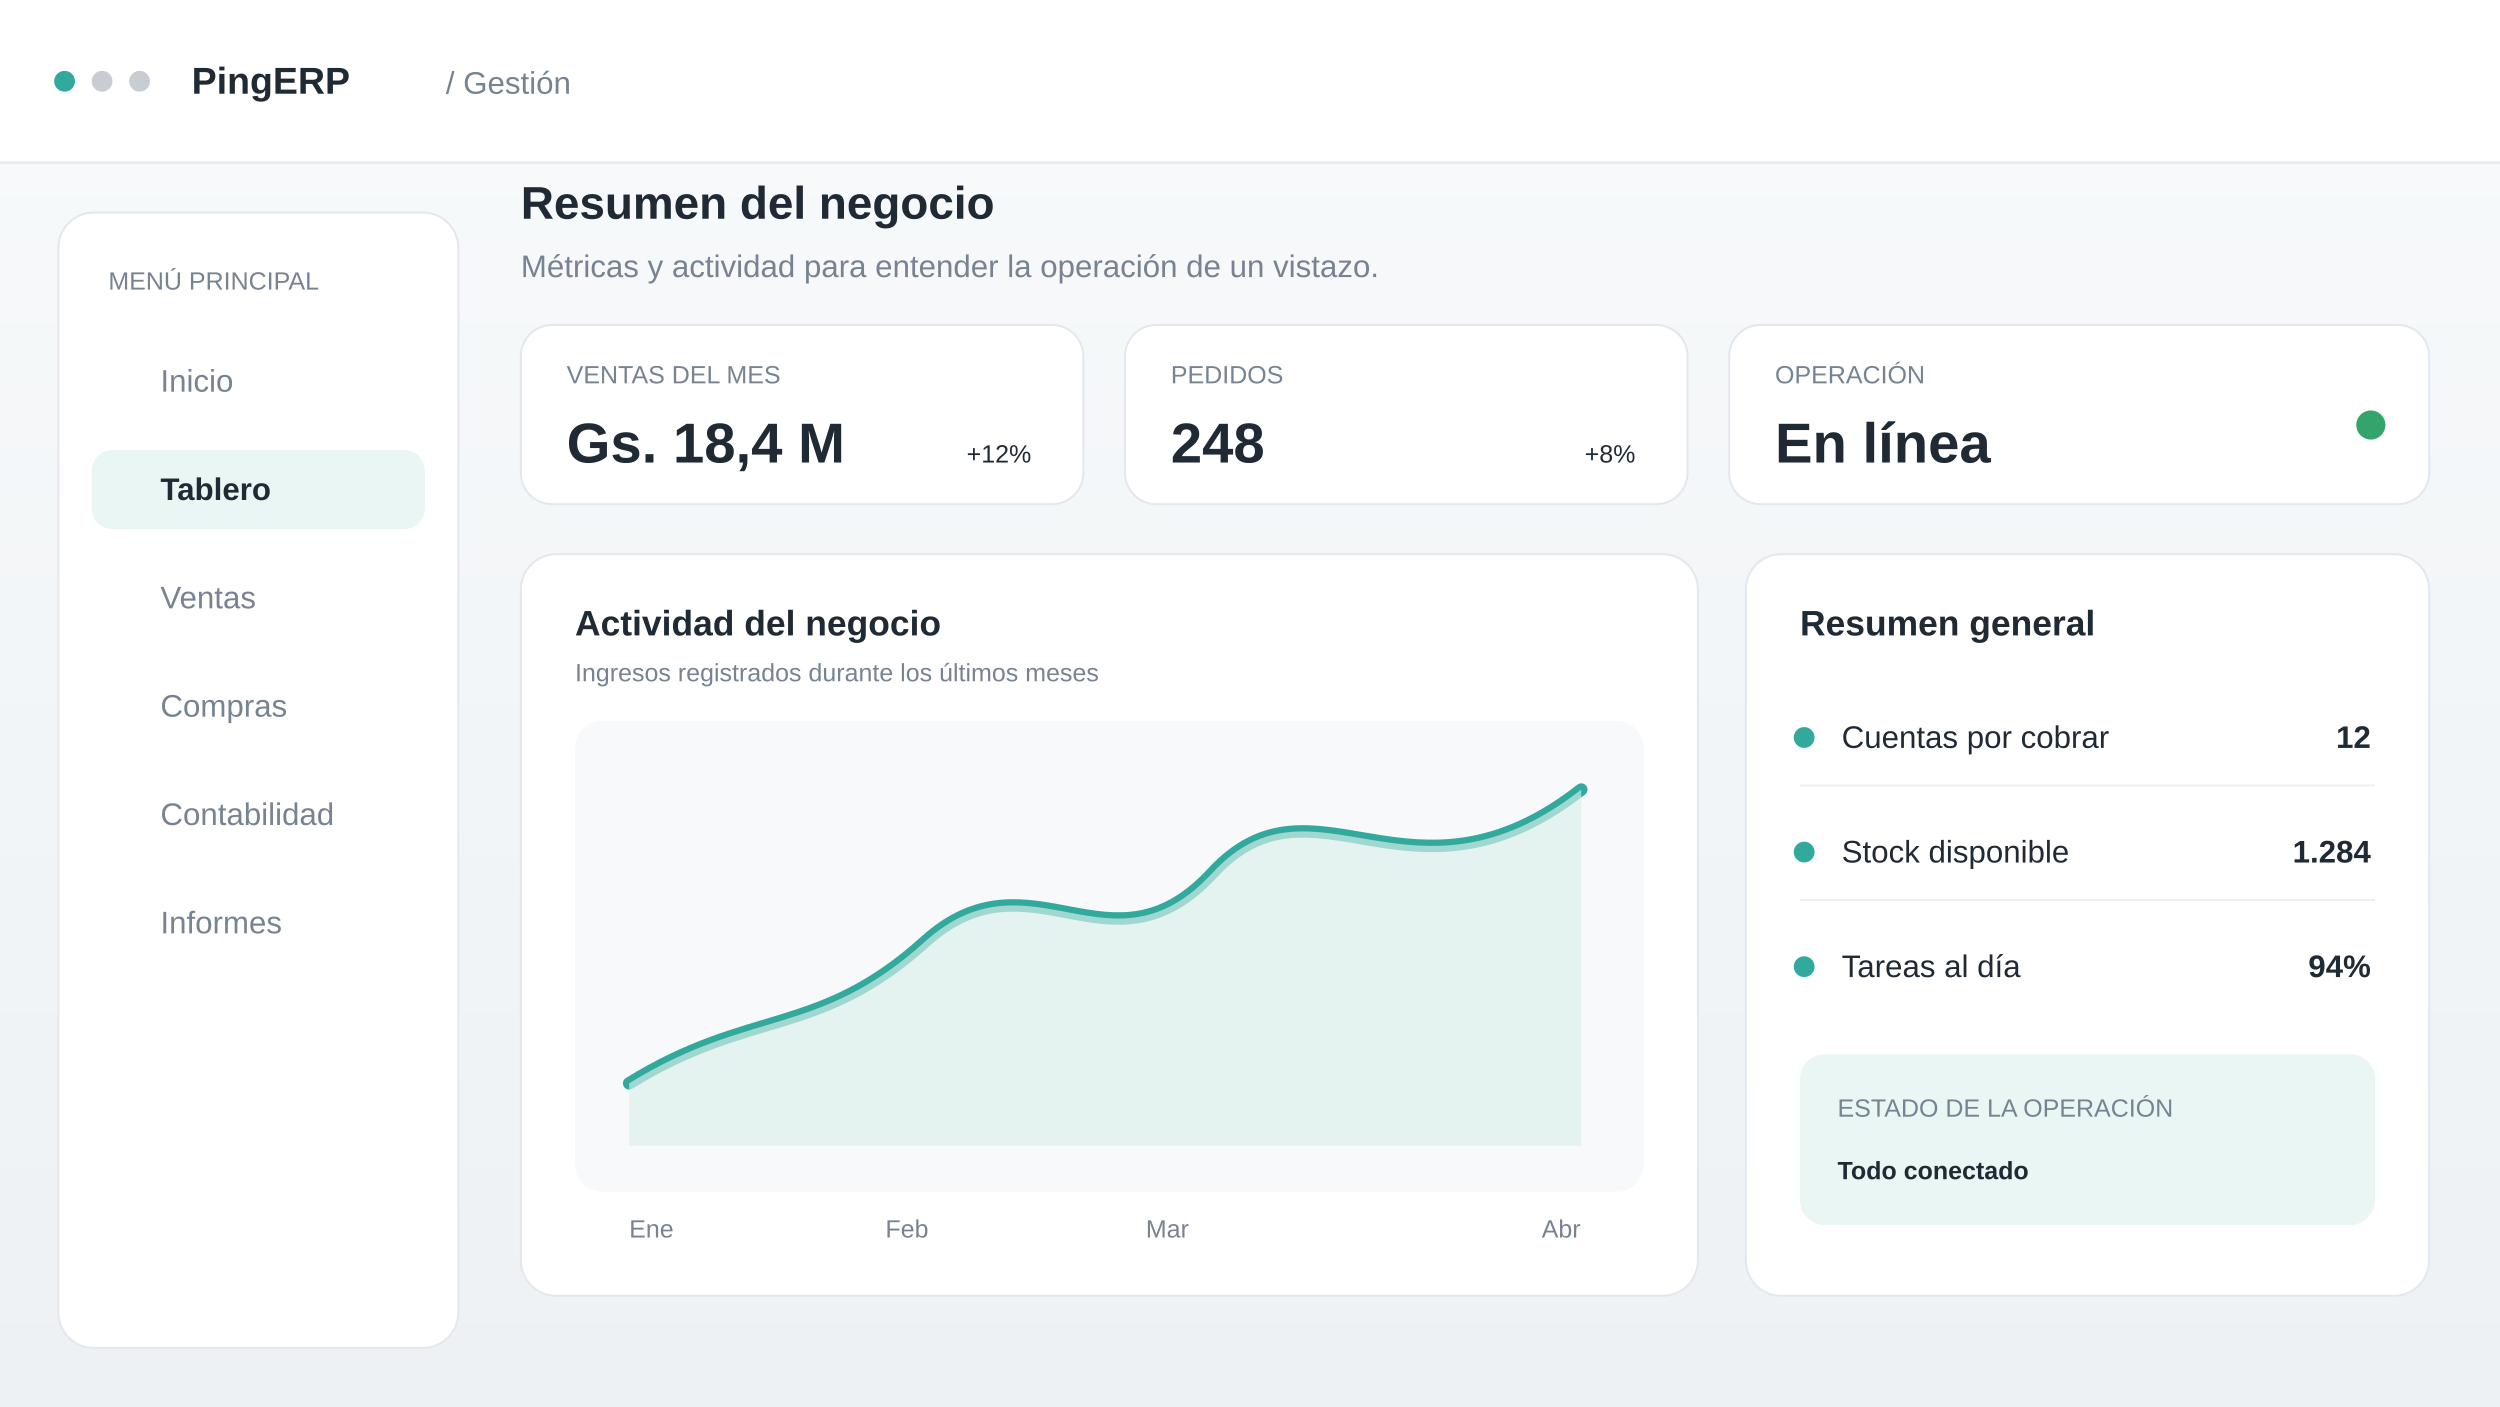
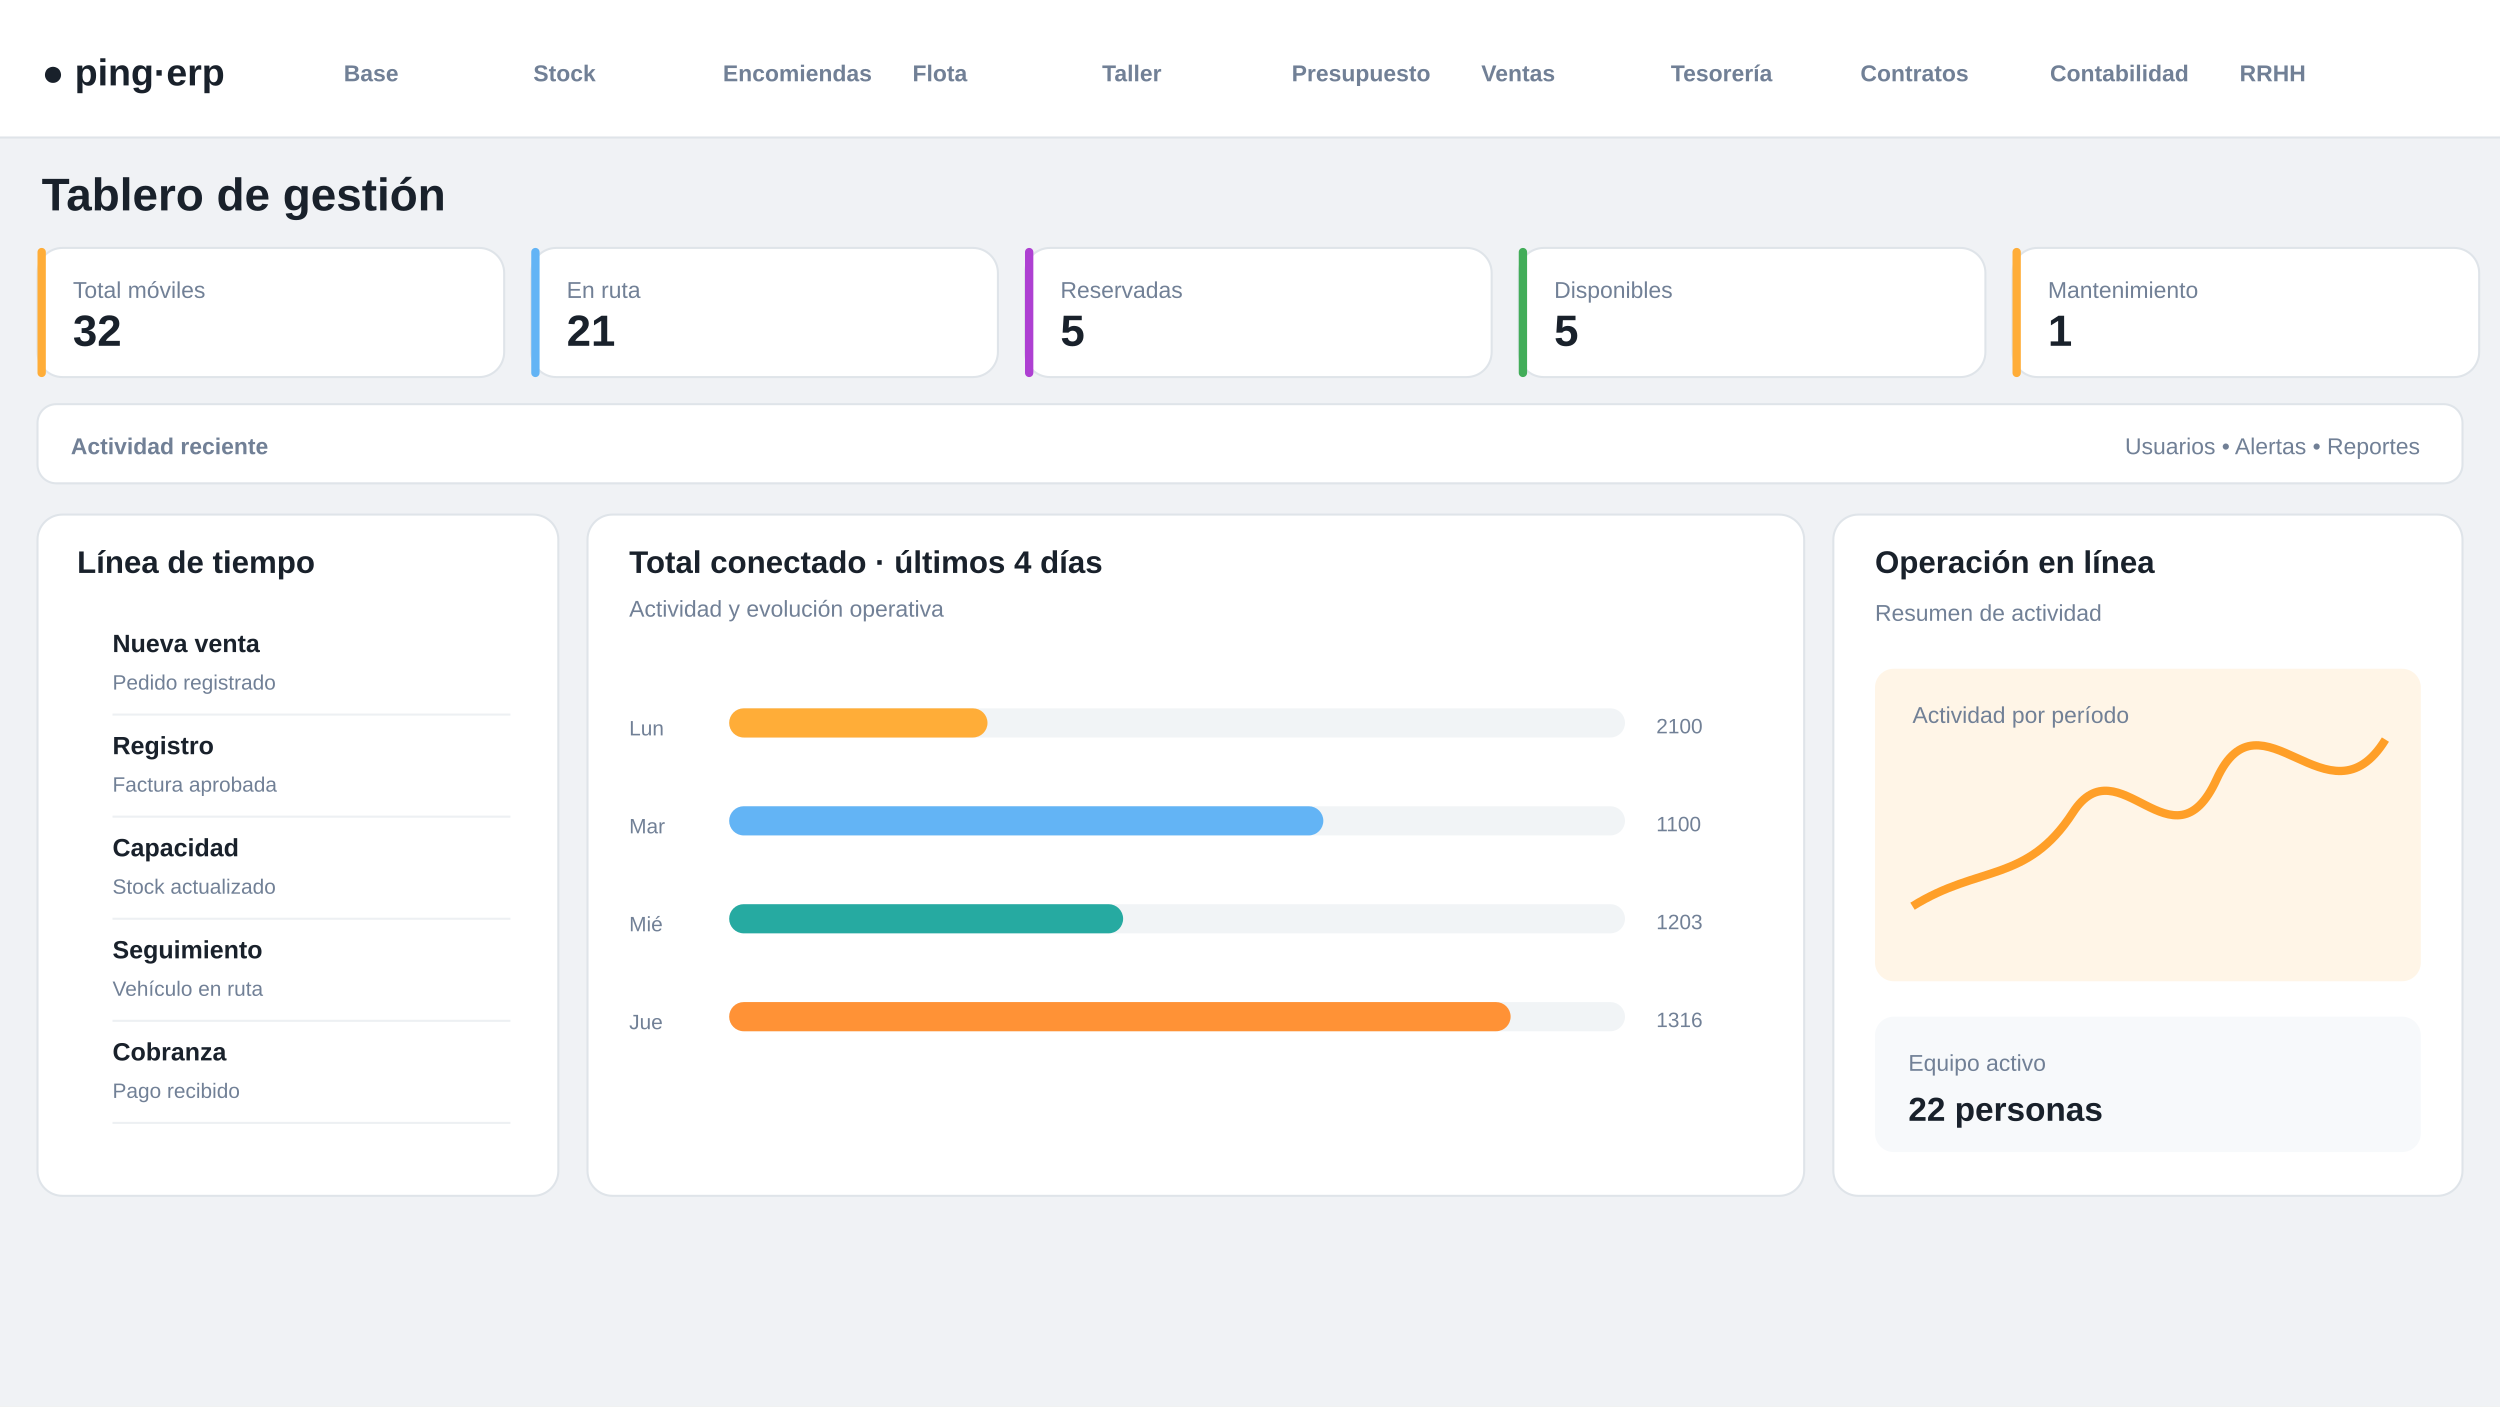
- <svg xmlns="http://www.w3.org/2000/svg" viewBox="0 0 1200 675" role="img" aria-label="PingERP, tablero de gestión">
-   <defs>
-     <linearGradient id="bg" x2="0" y2="1">
-       <stop stop-color="#f8fafb" />
-       <stop offset="1" stop-color="#edf1f4" />
-     </linearGradient>
-     <style>text{font-family:Arial,Helvetica,sans-serif;fill:#202a35}.muted{fill:#778392}.tiny{font-size:12px}.small{font-size:15px}.bold{font-weight:700}.metric{font-size:27px}</style>
-   </defs>
-   <rect width="1200" height="675" fill="url(#bg)" />
-   <rect width="1200" height="78" fill="#fff" />
-   <line x1="0" y1="78" x2="1200" y2="78" stroke="#e4e8ee" />
-   <circle cx="31" cy="39" r="5" fill="#31a99d" />
-   <circle cx="49" cy="39" r="5" fill="#c8cdd3" />
-   <circle cx="67" cy="39" r="5" fill="#c8cdd3" />
-   <text x="92" y="45" class="bold" font-size="18">PingERP</text>
-   <text x="214" y="45" class="muted small">/ Gestión</text>
-   <rect x="28" y="102" width="192" height="545" rx="17" fill="#fff" stroke="#e4e8ee" />
-   <text x="52" y="139" class="muted tiny">MENÚ PRINCIPAL</text>
-   <rect x="44" y="216" width="160" height="38" rx="10" fill="#e9f6f4" />
-   <text x="77" y="240" class="bold small">Tablero</text>
-   <text x="77" y="188" class="muted small">Inicio</text>
-   <text x="77" y="292" class="muted small">Ventas</text>
-   <text x="77" y="344" class="muted small">Compras</text>
-   <text x="77" y="396" class="muted small">Contabilidad</text>
-   <text x="77" y="448" class="muted small">Informes</text>
-   <text x="250" y="105" class="bold" font-size="22">Resumen del negocio</text>
-   <text x="250" y="133" class="muted small">Métricas y actividad para entender la operación de un vistazo.</text>
-   <g>
-     <rect x="250" y="156" width="270" height="86" rx="15" fill="#fff" stroke="#e4e8ee" />
-     <text x="272" y="184" class="muted tiny">VENTAS DEL MES</text>
-     <text x="272" y="222" class="bold metric">Gs. 18,4 M</text>
-     <text x="495" y="222" text-anchor="end" fill="#258c72" class="tiny">+12%</text>
-     <rect x="540" y="156" width="270" height="86" rx="15" fill="#fff" stroke="#e4e8ee" />
-     <text x="562" y="184" class="muted tiny">PEDIDOS</text>
-     <text x="562" y="222" class="bold metric">248</text>
-     <text x="785" y="222" text-anchor="end" fill="#258c72" class="tiny">+8%</text>
-     <rect x="830" y="156" width="336" height="86" rx="15" fill="#fff" stroke="#e4e8ee" />
-     <text x="852" y="184" class="muted tiny">OPERACIÓN</text>
-     <text x="852" y="222" class="bold metric">En línea</text>
-     <circle cx="1138" cy="204" r="7" fill="#35a46c" />
-   </g>
-   <rect x="250" y="266" width="565" height="356" rx="17" fill="#fff" stroke="#e4e8ee" />
-   <text x="276" y="305" class="bold" font-size="17">Actividad del negocio</text>
-   <text x="276" y="327" class="muted tiny">Ingresos registrados durante los últimos meses</text>
-   <rect x="276" y="346" width="513" height="226" rx="13" fill="#f7f9fa" />
-   <path d="M302 520 C360 484 393 498 444 452 S533 472 582 419 S677 443 759 379" fill="none" stroke="#31a99d" stroke-width="6" stroke-linecap="round" />
-   <path d="M302 520 C360 484 393 498 444 452 S533 472 582 419 S677 443 759 379 L759 550 L302 550Z" fill="#dcefeb" opacity=".65" />
-   <text x="302" y="594" class="muted tiny">Ene</text>
-   <text x="425" y="594" class="muted tiny">Feb</text>
-   <text x="550" y="594" class="muted tiny">Mar</text>
-   <text x="740" y="594" class="muted tiny">Abr</text>
-   <rect x="838" y="266" width="328" height="356" rx="17" fill="#fff" stroke="#e4e8ee" />
-   <text x="864" y="305" class="bold" font-size="17">Resumen general</text>
-   <g class="small">
-     <circle cx="866" cy="354" r="5" fill="#31a99d" />
-     <text x="884" y="359">Cuentas por cobrar</text>
-     <text x="1138" y="359" text-anchor="end" class="bold">12</text>
-     <line x1="864" y1="377" x2="1140" y2="377" stroke="#edf0f3" />
-     <circle cx="866" cy="409" r="5" fill="#31a99d" />
-     <text x="884" y="414">Stock disponible</text>
-     <text x="1138" y="414" text-anchor="end" class="bold">1.284</text>
-     <line x1="864" y1="432" x2="1140" y2="432" stroke="#edf0f3" />
-     <circle cx="866" cy="464" r="5" fill="#31a99d" />
-     <text x="884" y="469">Tareas al día</text>
-     <text x="1138" y="469" text-anchor="end" class="bold">94%</text>
-   </g>
-   <rect x="864" y="506" width="276" height="82" rx="12" fill="#eaf6f3" />
-   <text x="882" y="536" class="muted tiny">ESTADO DE LA OPERACIÓN</text>
-   <text x="882" y="566" class="bold">Todo conectado</text>
+ <svg xmlns="http://www.w3.org/2000/svg" viewBox="0 0 1200 675" role="img" aria-label="PingERP tablero de gestión">
+   <rect width="1200" height="675" fill="#f0f2f5" />
+   <rect x="0" y="0" width="1200" height="66" rx="0" fill="#fff" stroke="none" stroke-width="1" />
+   <text x="20" y="41" font-family="Arial,Helvetica,sans-serif" font-size="18" fill="#19212b" font-weight="700">● ping·erp</text>
+   <text x="165" y="39" font-family="Arial,Helvetica,sans-serif" font-size="11" fill="#718096" font-weight="600">Base</text>
+   <text x="256" y="39" font-family="Arial,Helvetica,sans-serif" font-size="11" fill="#718096" font-weight="600">Stock</text>
+   <text x="347" y="39" font-family="Arial,Helvetica,sans-serif" font-size="11" fill="#718096" font-weight="600">Encomiendas</text>
+   <text x="438" y="39" font-family="Arial,Helvetica,sans-serif" font-size="11" fill="#718096" font-weight="600">Flota</text>
+   <text x="529" y="39" font-family="Arial,Helvetica,sans-serif" font-size="11" fill="#718096" font-weight="600">Taller</text>
+   <text x="620" y="39" font-family="Arial,Helvetica,sans-serif" font-size="11" fill="#718096" font-weight="600">Presupuesto</text>
+   <text x="711" y="39" font-family="Arial,Helvetica,sans-serif" font-size="11" fill="#718096" font-weight="600">Ventas</text>
+   <text x="802" y="39" font-family="Arial,Helvetica,sans-serif" font-size="11" fill="#718096" font-weight="600">Tesorería</text>
+   <text x="893" y="39" font-family="Arial,Helvetica,sans-serif" font-size="11" fill="#718096" font-weight="600">Contratos</text>
+   <text x="984" y="39" font-family="Arial,Helvetica,sans-serif" font-size="11" fill="#718096" font-weight="600">Contabilidad</text>
+   <text x="1075" y="39" font-family="Arial,Helvetica,sans-serif" font-size="11" fill="#718096" font-weight="600">RRHH</text>
+   <path d="M0 66H1200" stroke="#dfe4e9" stroke-width="1" />
+   <text x="20" y="101" font-family="Arial,Helvetica,sans-serif" font-size="22" fill="#19212b" font-weight="700">Tablero de gestión</text>
+   <rect x="18" y="119" width="224" height="62" rx="12" fill="#fff" stroke="#dfe4e9" stroke-width="1" />
+   <rect x="18" y="119" width="4" height="62" rx="2" fill="#ffad38" stroke="none" stroke-width="1" />
+   <text x="35" y="143" font-family="Arial,Helvetica,sans-serif" font-size="11" fill="#718096" font-weight="400">Total móviles</text>
+   <text x="35" y="166" font-family="Arial,Helvetica,sans-serif" font-size="21" fill="#19212b" font-weight="700">32</text>
+   <rect x="255" y="119" width="224" height="62" rx="12" fill="#fff" stroke="#dfe4e9" stroke-width="1" />
+   <rect x="255" y="119" width="4" height="62" rx="2" fill="#63b4f5" stroke="none" stroke-width="1" />
+   <text x="272" y="143" font-family="Arial,Helvetica,sans-serif" font-size="11" fill="#718096" font-weight="400">En ruta</text>
+   <text x="272" y="166" font-family="Arial,Helvetica,sans-serif" font-size="21" fill="#19212b" font-weight="700">21</text>
+   <rect x="492" y="119" width="224" height="62" rx="12" fill="#fff" stroke="#dfe4e9" stroke-width="1" />
+   <rect x="492" y="119" width="4" height="62" rx="2" fill="#ae40d2" stroke="none" stroke-width="1" />
+   <text x="509" y="143" font-family="Arial,Helvetica,sans-serif" font-size="11" fill="#718096" font-weight="400">Reservadas</text>
+   <text x="509" y="166" font-family="Arial,Helvetica,sans-serif" font-size="21" fill="#19212b" font-weight="700">5</text>
+   <rect x="729" y="119" width="224" height="62" rx="12" fill="#fff" stroke="#dfe4e9" stroke-width="1" />
+   <rect x="729" y="119" width="4" height="62" rx="2" fill="#42ad59" stroke="none" stroke-width="1" />
+   <text x="746" y="143" font-family="Arial,Helvetica,sans-serif" font-size="11" fill="#718096" font-weight="400">Disponibles</text>
+   <text x="746" y="166" font-family="Arial,Helvetica,sans-serif" font-size="21" fill="#19212b" font-weight="700">5</text>
+   <rect x="966" y="119" width="224" height="62" rx="12" fill="#fff" stroke="#dfe4e9" stroke-width="1" />
+   <rect x="966" y="119" width="4" height="62" rx="2" fill="#ffad38" stroke="none" stroke-width="1" />
+   <text x="983" y="143" font-family="Arial,Helvetica,sans-serif" font-size="11" fill="#718096" font-weight="400">Mantenimiento</text>
+   <text x="983" y="166" font-family="Arial,Helvetica,sans-serif" font-size="21" fill="#19212b" font-weight="700">1</text>
+   <rect x="18" y="194" width="1164" height="38" rx="9" fill="#fff" stroke="#dfe4e9" stroke-width="1" />
+   <text x="34" y="218" font-family="Arial,Helvetica,sans-serif" font-size="11" fill="#718096" font-weight="700">Actividad reciente</text>
+   <text x="1020" y="218" font-family="Arial,Helvetica,sans-serif" font-size="11" fill="#718096" font-weight="400">Usuarios   •   Alertas   •   Reportes</text>
+   <rect x="18" y="247" width="250" height="327" rx="12" fill="#fff" stroke="#dfe4e9" stroke-width="1" />
+   <text x="37" y="275" font-family="Arial,Helvetica,sans-serif" font-size="15" fill="#19212b" font-weight="700">Línea de tiempo</text>
+   <circle cx="39" cy="309" r="#63b4f5" fill="5" />
+   <text x="54" y="313" font-family="Arial,Helvetica,sans-serif" font-size="12" fill="#19212b" font-weight="700">Nueva venta</text>
+   <text x="54" y="331" font-family="Arial,Helvetica,sans-serif" font-size="10" fill="#718096" font-weight="400">Pedido registrado</text>
+   <path d="M54 343H245" stroke="#edf0f3" stroke-width="1" />
+   <circle cx="39" cy="358" r="#26aaa1" fill="5" />
+   <text x="54" y="362" font-family="Arial,Helvetica,sans-serif" font-size="12" fill="#19212b" font-weight="700">Registro</text>
+   <text x="54" y="380" font-family="Arial,Helvetica,sans-serif" font-size="10" fill="#718096" font-weight="400">Factura aprobada</text>
+   <path d="M54 392H245" stroke="#edf0f3" stroke-width="1" />
+   <circle cx="39" cy="407" r="#ffad38" fill="5" />
+   <text x="54" y="411" font-family="Arial,Helvetica,sans-serif" font-size="12" fill="#19212b" font-weight="700">Capacidad</text>
+   <text x="54" y="429" font-family="Arial,Helvetica,sans-serif" font-size="10" fill="#718096" font-weight="400">Stock actualizado</text>
+   <path d="M54 441H245" stroke="#edf0f3" stroke-width="1" />
+   <circle cx="39" cy="456" r="#63b4f5" fill="5" />
+   <text x="54" y="460" font-family="Arial,Helvetica,sans-serif" font-size="12" fill="#19212b" font-weight="700">Seguimiento</text>
+   <text x="54" y="478" font-family="Arial,Helvetica,sans-serif" font-size="10" fill="#718096" font-weight="400">Vehículo en ruta</text>
+   <path d="M54 490H245" stroke="#edf0f3" stroke-width="1" />
+   <circle cx="39" cy="505" r="#26aaa1" fill="5" />
+   <text x="54" y="509" font-family="Arial,Helvetica,sans-serif" font-size="12" fill="#19212b" font-weight="700">Cobranza</text>
+   <text x="54" y="527" font-family="Arial,Helvetica,sans-serif" font-size="10" fill="#718096" font-weight="400">Pago recibido</text>
+   <path d="M54 539H245" stroke="#edf0f3" stroke-width="1" />
+   <rect x="282" y="247" width="584" height="327" rx="12" fill="#fff" stroke="#dfe4e9" stroke-width="1" />
+   <text x="302" y="275" font-family="Arial,Helvetica,sans-serif" font-size="15" fill="#19212b" font-weight="700">Total conectado · últimos 4 días</text>
+   <text x="302" y="296" font-family="Arial,Helvetica,sans-serif" font-size="11" fill="#718096" font-weight="400">Actividad y evolución operativa</text>
+   <text x="302" y="353" font-family="Arial,Helvetica,sans-serif" font-size="10" fill="#718096" font-weight="400">Lun</text>
+   <rect x="350" y="340" width="430" height="14" rx="7" fill="#f1f4f6" stroke="none" stroke-width="1" />
+   <rect x="350" y="340" width="124.0" height="14" rx="7" fill="#ffad38" stroke="none" stroke-width="1" />
+   <text x="795" y="352" font-family="Arial,Helvetica,sans-serif" font-size="10" fill="#718096" font-weight="400">2100</text>
+   <text x="302" y="400" font-family="Arial,Helvetica,sans-serif" font-size="10" fill="#718096" font-weight="400">Mar</text>
+   <rect x="350" y="387" width="430" height="14" rx="7" fill="#f1f4f6" stroke="none" stroke-width="1" />
+   <rect x="350" y="387" width="285.2" height="14" rx="7" fill="#63b4f5" stroke="none" stroke-width="1" />
+   <text x="795" y="399" font-family="Arial,Helvetica,sans-serif" font-size="10" fill="#718096" font-weight="400">1100</text>
+   <text x="302" y="447" font-family="Arial,Helvetica,sans-serif" font-size="10" fill="#718096" font-weight="400">Mié</text>
+   <rect x="350" y="434" width="430" height="14" rx="7" fill="#f1f4f6" stroke="none" stroke-width="1" />
+   <rect x="350" y="434" width="189.1" height="14" rx="7" fill="#26aaa1" stroke="none" stroke-width="1" />
+   <text x="795" y="446" font-family="Arial,Helvetica,sans-serif" font-size="10" fill="#718096" font-weight="400">1203</text>
+   <text x="302" y="494" font-family="Arial,Helvetica,sans-serif" font-size="10" fill="#718096" font-weight="400">Jue</text>
+   <rect x="350" y="481" width="430" height="14" rx="7" fill="#f1f4f6" stroke="none" stroke-width="1" />
+   <rect x="350" y="481" width="375.1" height="14" rx="7" fill="#ff9236" stroke="none" stroke-width="1" />
+   <text x="795" y="493" font-family="Arial,Helvetica,sans-serif" font-size="10" fill="#718096" font-weight="400">1316</text>
+   <rect x="880" y="247" width="302" height="327" rx="12" fill="#fff" stroke="#dfe4e9" stroke-width="1" />
+   <text x="900" y="275" font-family="Arial,Helvetica,sans-serif" font-size="15" fill="#19212b" font-weight="700">Operación en línea</text>
+   <text x="900" y="298" font-family="Arial,Helvetica,sans-serif" font-size="11" fill="#718096" font-weight="400">Resumen de actividad</text>
+   <rect x="900" y="321" width="262" height="150" rx="9" fill="#fff5e7" stroke="none" stroke-width="1" />
+   <text x="918" y="347" font-family="Arial,Helvetica,sans-serif" font-size="11" fill="#718096" font-weight="400">Actividad por período</text>
+   <path d="M918 435 C950 415 973 424 995 390 S1043 420 1064 374 S1118 399 1145 355" fill="none" stroke="#ff9f28" stroke-width="4" />
+   <rect x="900" y="488" width="262" height="65" rx="9" fill="#f7f9fb" stroke="none" stroke-width="1" />
+   <text x="916" y="514" font-family="Arial,Helvetica,sans-serif" font-size="11" fill="#718096" font-weight="400">Equipo activo</text>
+   <text x="916" y="538" font-family="Arial,Helvetica,sans-serif" font-size="16" fill="#19212b" font-weight="700">22 personas</text>
</svg>
